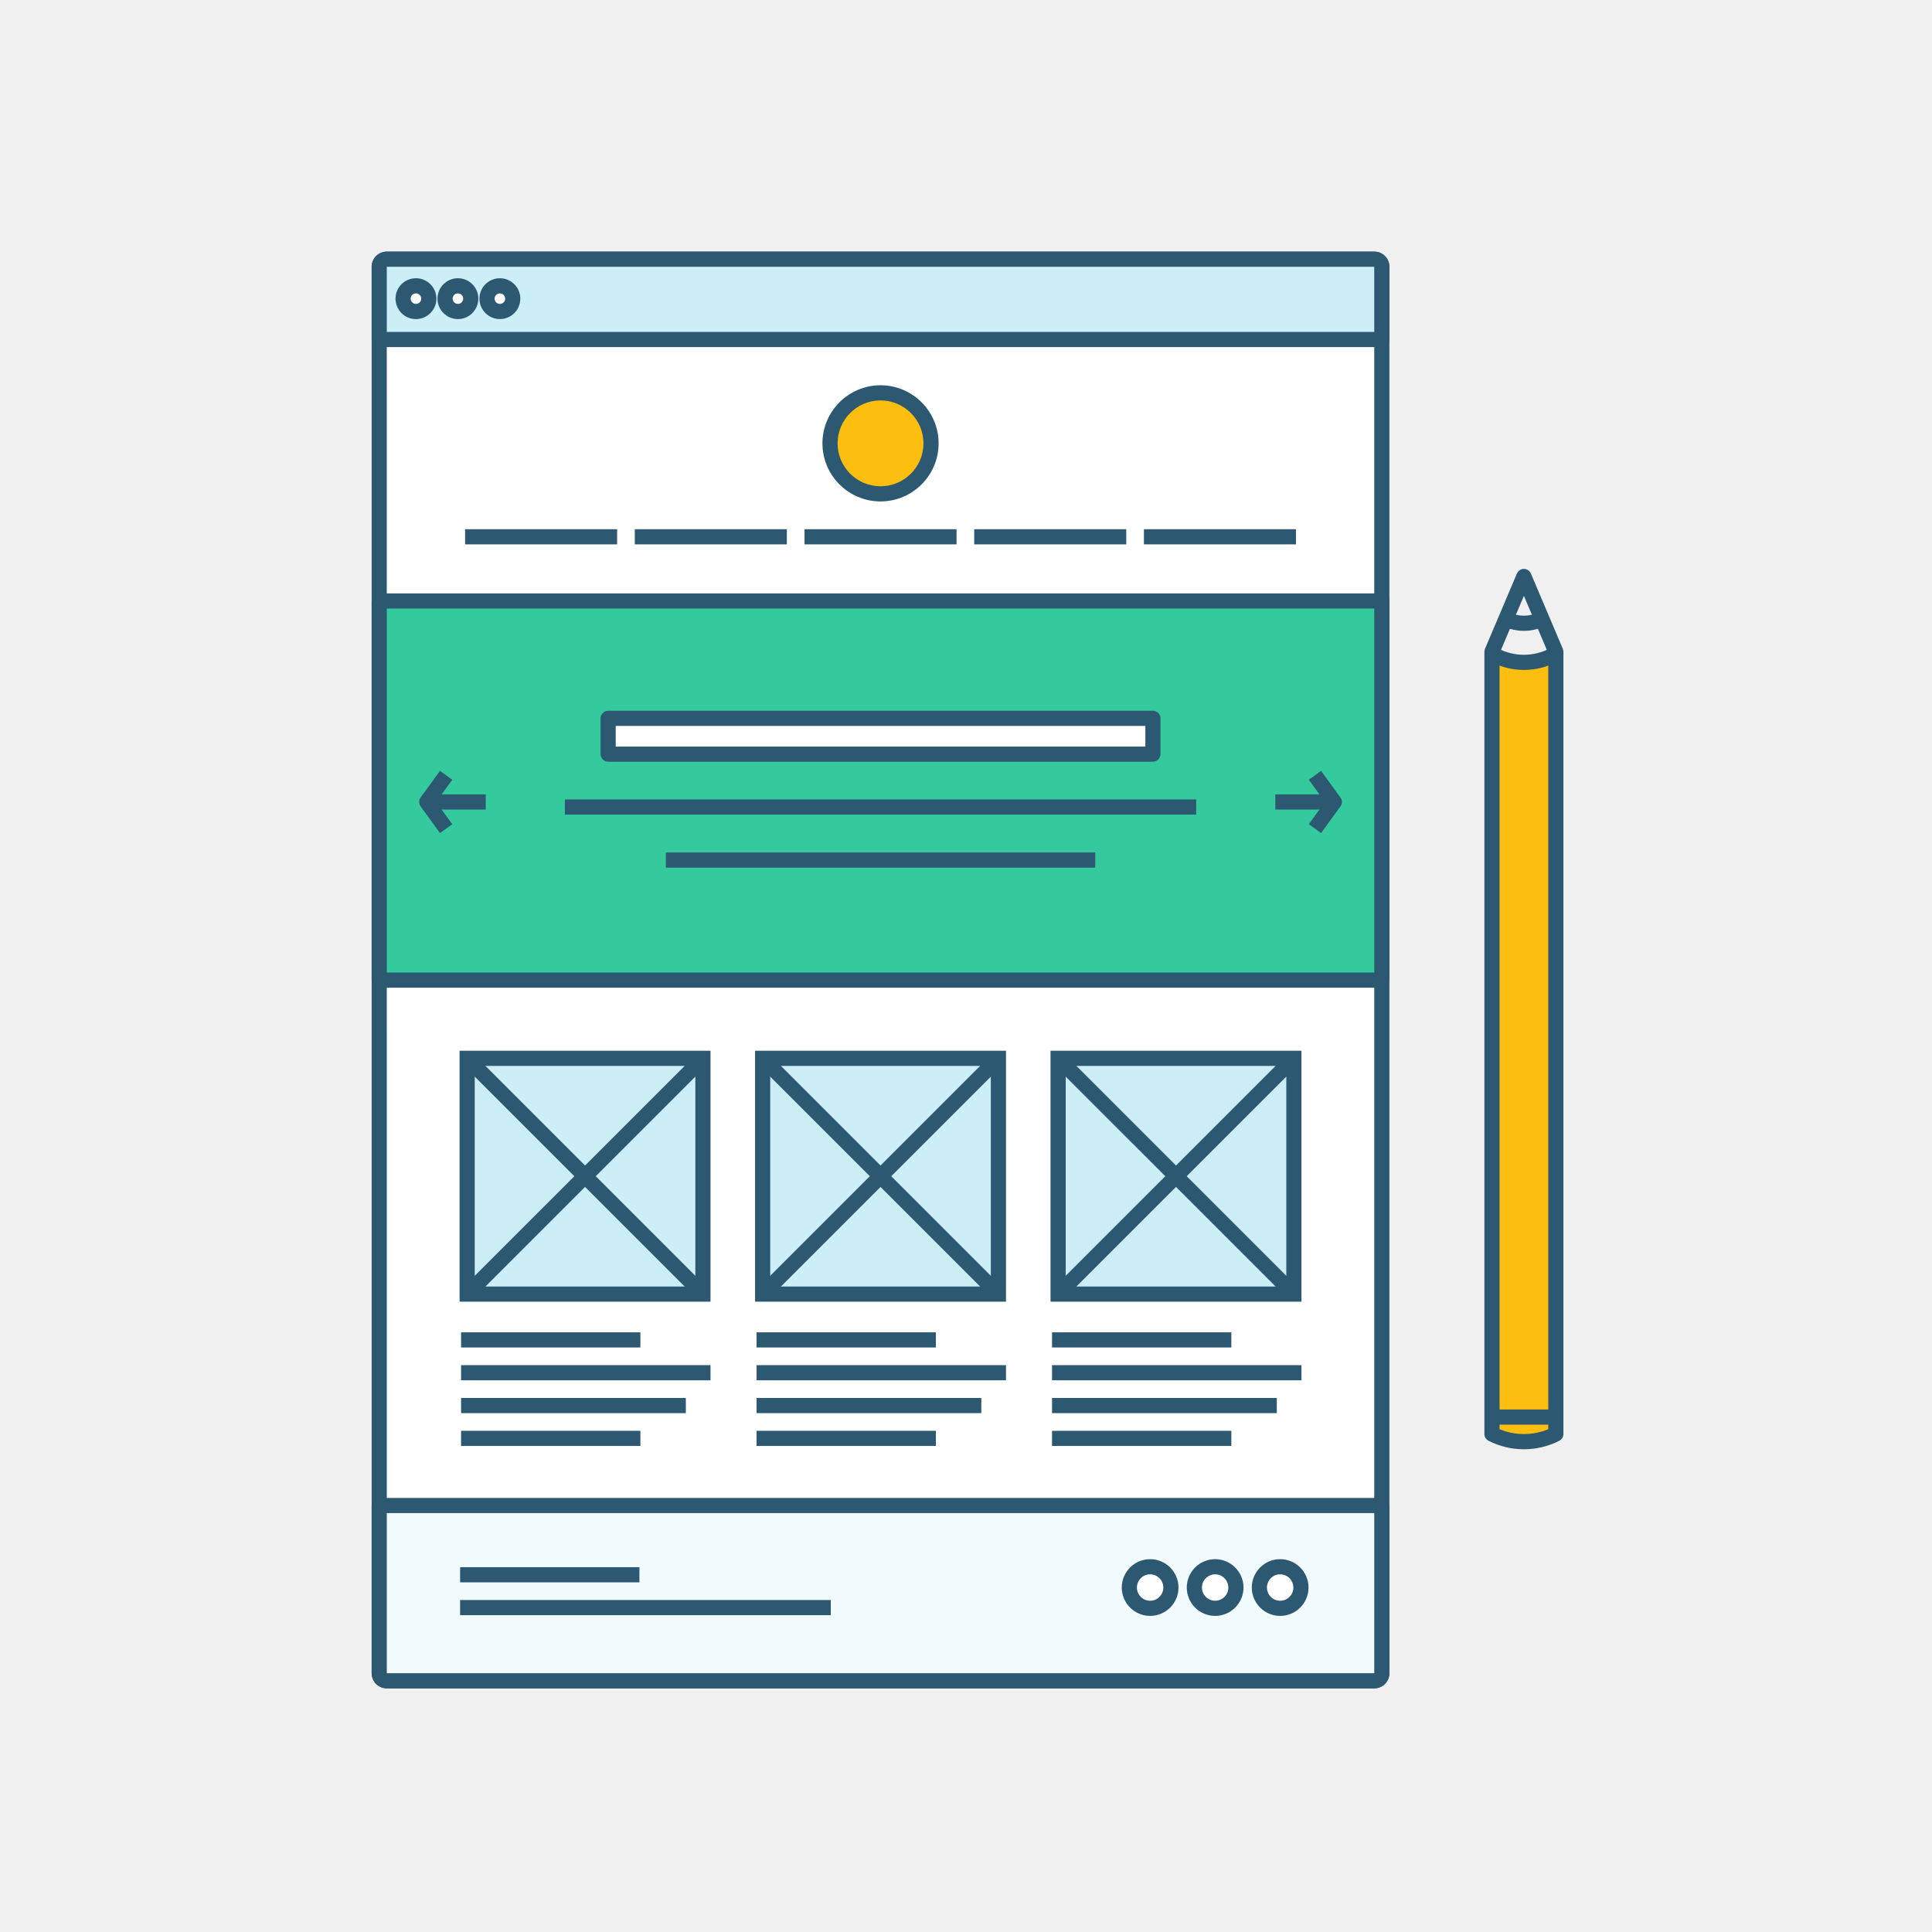
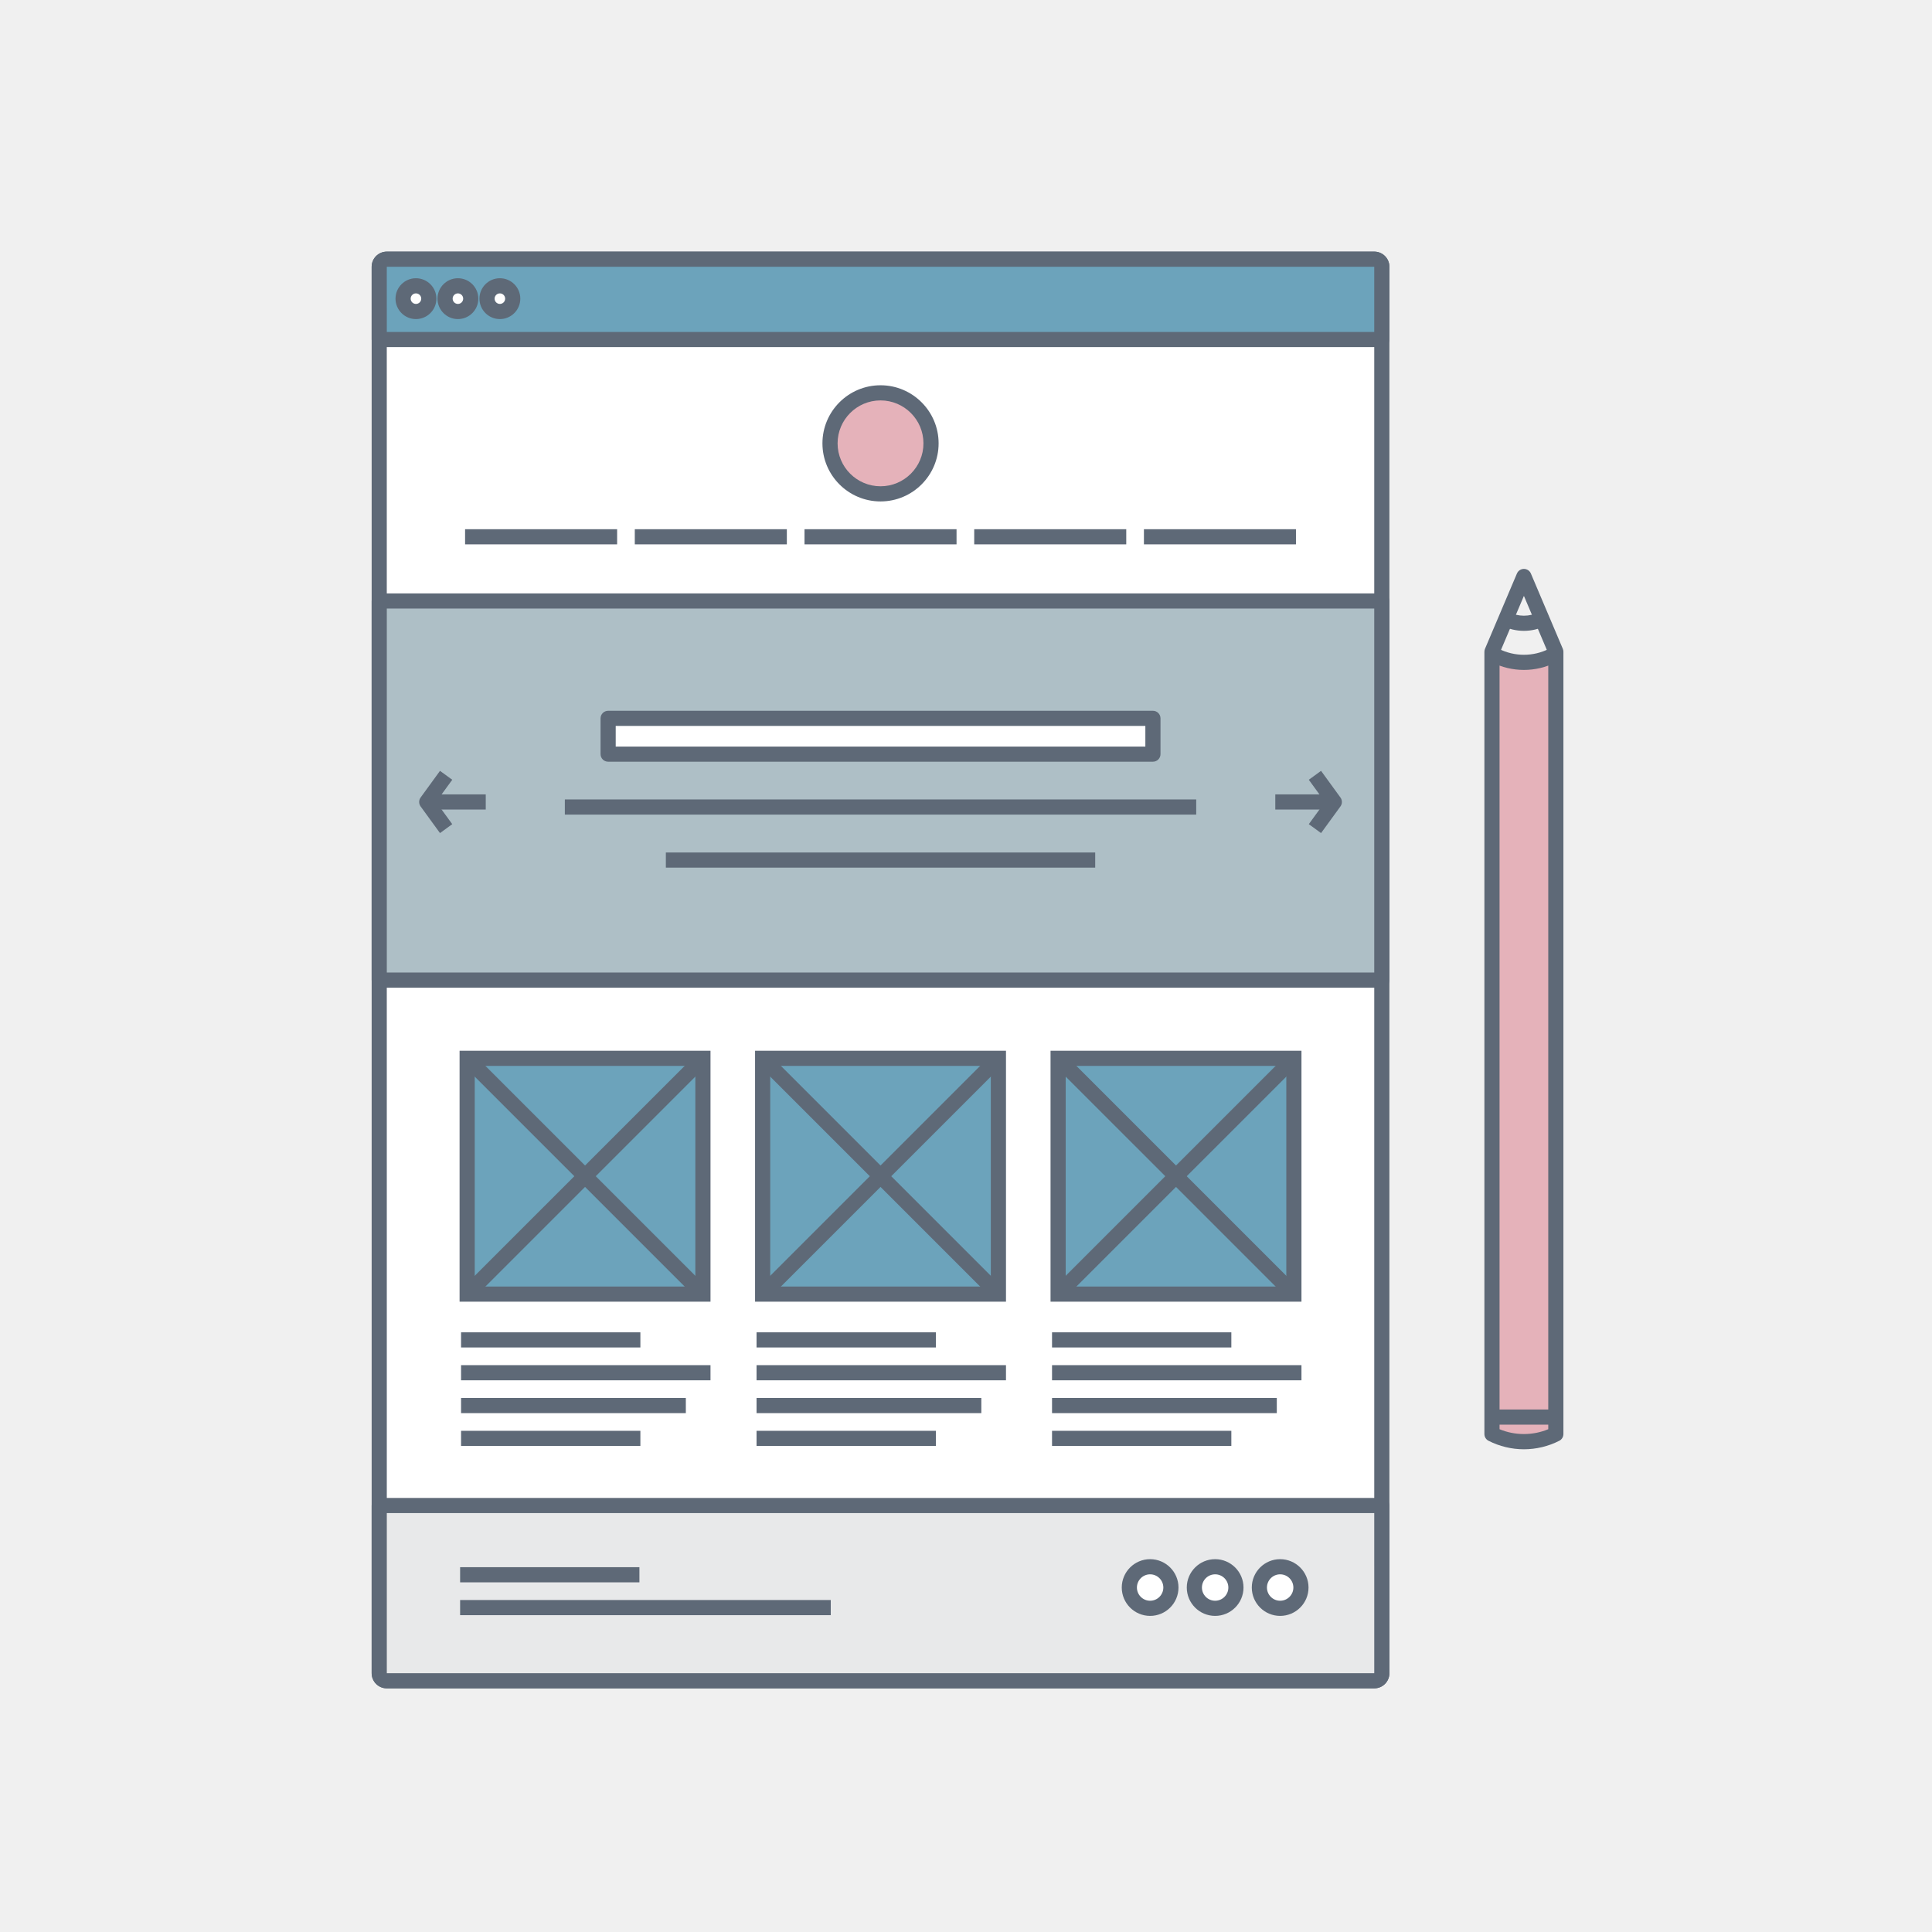
<svg xmlns="http://www.w3.org/2000/svg" width="255" height="255" viewBox="0 0 255 255">
  <g fill="none" fill-rule="evenodd" transform="translate(49 33)">
-     <path fill="#FCBE0F" d="M156.351,53.022 C156.351,53.229 156.351,53.408 156.351,53.525 C155.028,54.2 153.582,54.537 152.137,54.537 C150.691,54.537 149.245,54.199 147.922,53.525 C147.922,60.955 147.922,151.191 147.922,156.275 C149.245,156.949 150.691,157.287 152.137,157.287 C153.582,157.287 155.028,156.95 156.351,156.275 C156.352,150.975 156.352,53.024 156.352,53.024 L156.351,53.022" />
+     <path fill="#E5B2BA" d="M156.351,53.022 C156.351,53.229 156.351,53.408 156.351,53.525 C155.028,54.2 153.582,54.537 152.137,54.537 C150.691,54.537 149.245,54.199 147.922,53.525 C147.922,60.955 147.922,151.191 147.922,156.275 C149.245,156.949 150.691,157.287 152.137,157.287 C153.582,157.287 155.028,156.95 156.351,156.275 C156.352,150.975 156.352,53.024 156.352,53.024 L156.351,53.022" />
    <path fill="#FFF" d="M133.384,187.846 C133.384,188.395 132.938,188.841 132.391,188.841 L2.05,188.841 C1.499,188.841 1.054,188.395 1.054,187.846 L1.054,2.207 C1.054,1.657 1.499,1.212 2.05,1.212 L132.391,1.212 C132.938,1.212 133.384,1.657 133.384,2.207 L133.384,187.846" />
-     <path fill="#2C5871" d="M132.384,2.207 L2.05,2.212 L2.054,187.846 L132.385,187.841 L132.384,2.207 Z M132.391,187.841 L132.391,188.841 L132.391,187.841 Z M132.391,189.841 L2.05,189.841 C0.949,189.841 0.054,188.946 0.054,187.846 L0.054,2.207 C0.054,1.107 0.949,0.212 2.05,0.212 L132.391,0.212 C133.489,0.212 134.384,1.107 134.384,2.207 L134.384,187.846 C134.384,188.946 133.489,189.841 132.391,189.841 L132.391,189.841 Z" />
-     <path fill="#CCEEF6" d="M133.384,11.812 L133.384,2.207 C133.384,1.657 132.938,1.212 132.391,1.212 L2.05,1.212 C1.499,1.212 1.054,1.657 1.054,2.207 L1.054,11.812 L133.384,11.812" />
-     <path fill="#2C5871" d="M2.054,10.812 L132.384,10.812 L132.384,2.207 L2.05,2.212 L2.054,10.812 Z M133.384,12.812 L1.054,12.812 C0.501,12.812 0.054,12.364 0.054,11.812 L0.054,2.207 C0.054,1.107 0.949,0.212 2.05,0.212 L132.391,0.212 C133.489,0.212 134.384,1.107 134.384,2.207 L134.384,11.812 C134.384,12.364 133.937,12.812 133.384,12.812 L133.384,12.812 Z" />
-     <path fill="#F1FAFC" d="M1.054,165.708 L1.054,187.846 C1.054,188.396 1.499,188.841 2.05,188.841 L132.391,188.841 C132.938,188.841 133.384,188.396 133.384,187.846 L133.384,165.708 L1.054,165.708" />
-     <path fill="#2C5871" d="M2.054,166.708 L2.054,187.846 L132.385,187.841 L132.384,166.708 L2.054,166.708 Z M132.391,187.841 L132.391,188.841 L132.391,187.841 Z M132.391,189.841 L2.05,189.841 C0.949,189.841 0.054,188.946 0.054,187.846 L0.054,165.708 C0.054,165.155 0.501,164.708 1.054,164.708 L133.384,164.708 C133.937,164.708 134.384,165.155 134.384,165.708 L134.384,187.846 C134.384,188.946 133.489,189.841 132.391,189.841 L132.391,189.841 Z" />
-     <polygon fill="#34CA9D" points="1.054 96.365 133.384 96.365 133.384 46.324 1.054 46.324" />
-     <path fill="#2C5871" d="M2.054,95.365 L132.384,95.365 L132.384,47.324 L2.054,47.324 L2.054,95.365 Z M133.384,97.365 L1.054,97.365 C0.501,97.365 0.054,96.917 0.054,96.365 L0.054,46.324 C0.054,45.772 0.501,45.324 1.054,45.324 L133.384,45.324 C133.937,45.324 134.384,45.772 134.384,46.324 L134.384,96.365 C134.384,96.917 133.937,97.365 133.384,97.365 L133.384,97.365 Z" />
+     <path fill="#5E6977" d="M132.384,2.207 L2.05,2.212 L2.054,187.846 L132.385,187.841 L132.384,2.207 Z M132.391,187.841 L132.391,188.841 L132.391,187.841 Z M132.391,189.841 L2.05,189.841 C0.949,189.841 0.054,188.946 0.054,187.846 L0.054,2.207 C0.054,1.107 0.949,0.212 2.05,0.212 L132.391,0.212 C133.489,0.212 134.384,1.107 134.384,2.207 L134.384,187.846 C134.384,188.946 133.489,189.841 132.391,189.841 L132.391,189.841 Z" />
+     <path fill="#6CA3BB" d="M133.384,11.812 L133.384,2.207 C133.384,1.657 132.938,1.212 132.391,1.212 L2.05,1.212 C1.499,1.212 1.054,1.657 1.054,2.207 L1.054,11.812 L133.384,11.812" />
+     <path fill="#5E6977" d="M2.054,10.812 L132.384,10.812 L132.384,2.207 L2.05,2.212 L2.054,10.812 Z M133.384,12.812 L1.054,12.812 C0.501,12.812 0.054,12.364 0.054,11.812 L0.054,2.207 C0.054,1.107 0.949,0.212 2.05,0.212 L132.391,0.212 C133.489,0.212 134.384,1.107 134.384,2.207 L134.384,11.812 C134.384,12.364 133.937,12.812 133.384,12.812 L133.384,12.812 Z" />
+     <path fill="#E8E9EA" d="M1.054,165.708 L1.054,187.846 C1.054,188.396 1.499,188.841 2.05,188.841 L132.391,188.841 C132.938,188.841 133.384,188.396 133.384,187.846 L133.384,165.708 L1.054,165.708" />
+     <path fill="#5E6977" d="M2.054,166.708 L2.054,187.846 L132.385,187.841 L132.384,166.708 L2.054,166.708 Z M132.391,187.841 L132.391,188.841 L132.391,187.841 Z M132.391,189.841 L2.05,189.841 C0.949,189.841 0.054,188.946 0.054,187.846 L0.054,165.708 C0.054,165.155 0.501,164.708 1.054,164.708 L133.384,164.708 C133.937,164.708 134.384,165.155 134.384,165.708 L134.384,187.846 C134.384,188.946 133.489,189.841 132.391,189.841 L132.391,189.841 Z" />
+     <polygon fill="#AEBFC6" points="1.054 96.365 133.384 96.365 133.384 46.324 1.054 46.324" />
+     <path fill="#5E6977" d="M2.054,95.365 L132.384,95.365 L132.384,47.324 L2.054,47.324 L2.054,95.365 Z M133.384,97.365 L1.054,97.365 C0.501,97.365 0.054,96.917 0.054,96.365 L0.054,46.324 C0.054,45.772 0.501,45.324 1.054,45.324 L133.384,45.324 C133.937,45.324 134.384,45.772 134.384,46.324 L134.384,96.365 C134.384,96.917 133.937,97.365 133.384,97.365 L133.384,97.365 Z" />
    <polygon fill="#FFF" points="31.266 66.536 103.172 66.536 103.172 61.814 31.266 61.814" />
-     <path fill="#2C5871" d="M32.266,65.536 L102.172,65.536 L102.172,62.814 L32.266,62.814 L32.266,65.536 Z M103.172,67.536 L31.266,67.536 C30.713,67.536 30.266,67.088 30.266,66.536 L30.266,61.814 C30.266,61.262 30.713,60.814 31.266,60.814 L103.172,60.814 C103.725,60.814 104.172,61.262 104.172,61.814 L104.172,66.536 C104.172,67.088 103.725,67.536 103.172,67.536 L103.172,67.536 Z" />
+     <path fill="#5E6977" d="M32.266,65.536 L102.172,65.536 L102.172,62.814 L32.266,62.814 L32.266,65.536 Z M103.172,67.536 L31.266,67.536 C30.713,67.536 30.266,67.088 30.266,66.536 L30.266,61.814 C30.266,61.262 30.713,60.814 31.266,60.814 L103.172,60.814 C103.725,60.814 104.172,61.262 104.172,61.814 L104.172,66.536 C104.172,67.088 103.725,67.536 103.172,67.536 L103.172,67.536 Z" />
    <path fill="#FFF" d="M18.674,6.418 C18.674,7.355 17.914,8.115 16.979,8.115 C16.041,8.115 15.281,7.355 15.281,6.418 C15.281,5.48 16.041,4.723 16.979,4.723 C17.914,4.723 18.674,5.48 18.674,6.418" />
-     <path fill="#2C5871" d="M16.979,5.723 C16.594,5.723 16.281,6.035 16.281,6.418 C16.281,6.802 16.594,7.115 16.979,7.115 C17.362,7.115 17.674,6.802 17.674,6.418 C17.674,6.035 17.362,5.723 16.979,5.723 Z M16.979,9.115 C15.491,9.115 14.281,7.905 14.281,6.418 C14.281,4.932 15.491,3.723 16.979,3.723 C18.465,3.723 19.674,4.932 19.674,6.418 C19.674,7.905 18.465,9.115 16.979,9.115 L16.979,9.115 Z" />
+     <path fill="#5E6977" d="M16.979,5.723 C16.594,5.723 16.281,6.035 16.281,6.418 C16.281,6.802 16.594,7.115 16.979,7.115 C17.362,7.115 17.674,6.802 17.674,6.418 C17.674,6.035 17.362,5.723 16.979,5.723 Z M16.979,9.115 C15.491,9.115 14.281,7.905 14.281,6.418 C14.281,4.932 15.491,3.723 16.979,3.723 C18.465,3.723 19.674,4.932 19.674,6.418 C19.674,7.905 18.465,9.115 16.979,9.115 L16.979,9.115 Z" />
    <path fill="#FFF" d="M13.134,6.418 C13.134,7.355 12.376,8.115 11.439,8.115 C10.502,8.115 9.744,7.355 9.744,6.418 C9.744,5.48 10.502,4.723 11.439,4.723 C12.376,4.723 13.134,5.48 13.134,6.418" />
-     <path fill="#2C5871" d="M11.439,5.723 C11.056,5.723 10.744,6.035 10.744,6.418 C10.744,6.802 11.056,7.115 11.439,7.115 C11.822,7.115 12.134,6.802 12.134,6.418 C12.134,6.035 11.822,5.723 11.439,5.723 Z M11.439,9.115 C9.953,9.115 8.744,7.905 8.744,6.418 C8.744,4.932 9.953,3.723 11.439,3.723 C12.925,3.723 14.134,4.932 14.134,6.418 C14.134,7.905 12.925,9.115 11.439,9.115 L11.439,9.115 Z" />
+     <path fill="#5E6977" d="M11.439,5.723 C11.056,5.723 10.744,6.035 10.744,6.418 C10.744,6.802 11.056,7.115 11.439,7.115 C11.822,7.115 12.134,6.802 12.134,6.418 C12.134,6.035 11.822,5.723 11.439,5.723 Z M11.439,9.115 C9.953,9.115 8.744,7.905 8.744,6.418 C8.744,4.932 9.953,3.723 11.439,3.723 C12.925,3.723 14.134,4.932 14.134,6.418 C14.134,7.905 12.925,9.115 11.439,9.115 L11.439,9.115 Z" />
    <path fill="#FFF" d="M7.598,6.418 C7.598,7.355 6.836,8.115 5.898,8.115 C4.96,8.115 4.203,7.355 4.203,6.418 C4.203,5.48 4.96,4.723 5.898,4.723 C6.836,4.723 7.598,5.48 7.598,6.418" />
-     <path fill="#2C5871" d="M5.898,5.723 C5.515,5.723 5.203,6.035 5.203,6.418 C5.203,6.802 5.515,7.115 5.898,7.115 C6.284,7.115 6.598,6.802 6.598,6.418 C6.598,6.035 6.284,5.723 5.898,5.723 Z M5.898,9.115 C4.412,9.115 3.203,7.905 3.203,6.418 C3.203,4.932 4.412,3.723 5.898,3.723 C7.387,3.723 8.598,4.932 8.598,6.418 C8.598,7.905 7.387,9.115 5.898,9.115 L5.898,9.115 Z" />
-     <polygon fill="#2C5871" points="12.385 38.85 32.453 38.85 32.453 36.85 12.385 36.85" />
-     <polygon fill="#2C5871" points="34.785 38.85 54.854 38.85 54.854 36.85 34.785 36.85" />
-     <polygon fill="#2C5871" points="57.185 38.85 77.252 38.85 77.252 36.85 57.185 36.85" />
-     <polygon fill="#2C5871" points="79.584 38.85 99.652 38.85 99.652 36.85 79.584 36.85" />
-     <polygon fill="#2C5871" points="101.984 38.85 122.052 38.85 122.052 36.85 101.984 36.85" />
+     <path fill="#5E6977" d="M5.898,5.723 C5.515,5.723 5.203,6.035 5.203,6.418 C5.203,6.802 5.515,7.115 5.898,7.115 C6.284,7.115 6.598,6.802 6.598,6.418 C6.598,6.035 6.284,5.723 5.898,5.723 Z M5.898,9.115 C4.412,9.115 3.203,7.905 3.203,6.418 C3.203,4.932 4.412,3.723 5.898,3.723 C7.387,3.723 8.598,4.932 8.598,6.418 C8.598,7.905 7.387,9.115 5.898,9.115 L5.898,9.115 Z" />
+     <polygon fill="#5E6977" points="12.385 38.85 32.453 38.85 32.453 36.85 12.385 36.85" />
+     <polygon fill="#5E6977" points="34.785 38.85 54.854 38.85 54.854 36.85 34.785 36.85" />
+     <polygon fill="#5E6977" points="57.185 38.85 77.252 38.85 77.252 36.85 57.185 36.85" />
+     <polygon fill="#5E6977" points="79.584 38.85 99.652 38.85 99.652 36.85 79.584 36.85" />
+     <polygon fill="#5E6977" points="101.984 38.85 122.052 38.85 122.052 36.85 101.984 36.85" />
    <path fill="#FFF" d="M122.709,176.535 C122.709,178.051 121.48,179.278 119.963,179.278 C118.449,179.278 117.221,178.051 117.221,176.535 C117.221,175.019 118.449,173.791 119.963,173.791 C121.48,173.791 122.709,175.019 122.709,176.535" />
-     <path fill="#2C5871" d="M119.963,174.791 C119.002,174.791 118.221,175.573 118.221,176.535 C118.221,177.496 119.002,178.278 119.963,178.278 C120.926,178.278 121.709,177.496 121.709,176.535 C121.709,175.573 120.926,174.791 119.963,174.791 Z M119.963,180.278 C117.899,180.278 116.221,178.6 116.221,176.535 C116.221,174.471 117.899,172.791 119.963,172.791 C122.028,172.791 123.709,174.471 123.709,176.535 C123.709,178.6 122.028,180.278 119.963,180.278 L119.963,180.278 Z" />
+     <path fill="#5E6977" d="M119.963,174.791 C119.002,174.791 118.221,175.573 118.221,176.535 C118.221,177.496 119.002,178.278 119.963,178.278 C120.926,178.278 121.709,177.496 121.709,176.535 C121.709,175.573 120.926,174.791 119.963,174.791 Z M119.963,180.278 C117.899,180.278 116.221,178.6 116.221,176.535 C116.221,174.471 117.899,172.791 119.963,172.791 C122.028,172.791 123.709,174.471 123.709,176.535 C123.709,178.6 122.028,180.278 119.963,180.278 L119.963,180.278 Z" />
    <path fill="#FFF" d="M114.127,176.535 C114.127,178.051 112.9,179.278 111.383,179.278 C109.868,179.278 108.64,178.051 108.64,176.535 C108.64,175.019 109.868,173.791 111.383,173.791 C112.9,173.791 114.127,175.019 114.127,176.535" />
-     <path fill="#2C5871" d="M111.383,174.791 C110.422,174.791 109.64,175.573 109.64,176.535 C109.64,177.496 110.422,178.278 111.383,178.278 C112.345,178.278 113.127,177.496 113.127,176.535 C113.127,175.573 112.345,174.791 111.383,174.791 Z M111.383,180.278 C109.318,180.278 107.64,178.6 107.64,176.535 C107.64,174.471 109.318,172.791 111.383,172.791 C113.447,172.791 115.127,174.471 115.127,176.535 C115.127,178.6 113.447,180.278 111.383,180.278 L111.383,180.278 Z" />
+     <path fill="#5E6977" d="M111.383,174.791 C110.422,174.791 109.64,175.573 109.64,176.535 C109.64,177.496 110.422,178.278 111.383,178.278 C112.345,178.278 113.127,177.496 113.127,176.535 C113.127,175.573 112.345,174.791 111.383,174.791 Z M111.383,180.278 C109.318,180.278 107.64,178.6 107.64,176.535 C107.64,174.471 109.318,172.791 111.383,172.791 C113.447,172.791 115.127,174.471 115.127,176.535 C115.127,178.6 113.447,180.278 111.383,180.278 L111.383,180.278 Z" />
    <path fill="#FFF" d="M105.546,176.535 C105.546,178.051 104.318,179.278 102.801,179.278 C101.286,179.278 100.059,178.051 100.059,176.535 C100.059,175.019 101.286,173.791 102.801,173.791 C104.318,173.791 105.546,175.019 105.546,176.535" />
-     <path fill="#2C5871" d="M102.801,174.791 C101.84,174.791 101.059,175.573 101.059,176.535 C101.059,177.496 101.84,178.278 102.801,178.278 C103.763,178.278 104.546,177.496 104.546,176.535 C104.546,175.573 103.763,174.791 102.801,174.791 Z M102.801,180.278 C100.737,180.278 99.059,178.6 99.059,176.535 C99.059,174.471 100.737,172.791 102.801,172.791 C104.866,172.791 106.546,174.471 106.546,176.535 C106.546,178.6 104.866,180.278 102.801,180.278 L102.801,180.278 Z" />
-     <polygon fill="#2C5871" points="11.729 175.85 35.395 175.85 35.395 173.85 11.729 173.85" />
-     <polygon fill="#2C5871" points="11.729 180.183 60.65 180.183 60.65 178.183 11.729 178.183" />
-     <polygon fill="#CCEEF6" points="12.659 137.806 43.777 137.806 43.777 106.686 12.659 106.686" />
-     <path fill="#2C5871" d="M11.659,138.806 L44.777,138.806 L44.777,105.686 L11.659,105.686 L11.659,138.806 Z M13.659,136.806 L42.777,136.806 L42.777,107.686 L13.659,107.686 L13.659,136.806 Z" />
+     <path fill="#5E6977" d="M102.801,174.791 C101.84,174.791 101.059,175.573 101.059,176.535 C101.059,177.496 101.84,178.278 102.801,178.278 C103.763,178.278 104.546,177.496 104.546,176.535 C104.546,175.573 103.763,174.791 102.801,174.791 Z M102.801,180.278 C100.737,180.278 99.059,178.6 99.059,176.535 C99.059,174.471 100.737,172.791 102.801,172.791 C104.866,172.791 106.546,174.471 106.546,176.535 C106.546,178.6 104.866,180.278 102.801,180.278 L102.801,180.278 Z" />
+     <polygon fill="#5E6977" points="11.729 175.85 35.395 175.85 35.395 173.85 11.729 173.85" />
+     <polygon fill="#5E6977" points="11.729 180.183 60.65 180.183 60.65 178.183 11.729 178.183" />
+     <polygon fill="#6CA3BB" points="12.659 137.806 43.777 137.806 43.777 106.686 12.659 106.686" />
+     <path fill="#5E6977" d="M11.659,138.806 L44.777,138.806 L44.777,105.686 L11.659,105.686 L11.659,138.806 Z M13.659,136.806 L42.777,136.806 L42.777,107.686 L13.659,107.686 L13.659,136.806 Z" />
    <polyline fill="#FFF" points="43.715 106.75 12.722 137.742 43.715 106.75" />
-     <polyline fill="#2C5871" points="13.429 138.449 12.015 137.035 43.008 106.043 44.422 107.457 13.429 138.449" />
+     <polyline fill="#5E6977" points="13.429 138.449 12.015 137.035 43.008 106.043 44.422 107.457 13.429 138.449" />
    <polyline fill="#FFF" points="43.715 137.742 12.722 106.75 43.715 137.742" />
-     <polyline fill="#2C5871" points="43.008 138.449 12.015 107.457 13.429 106.043 44.422 137.035 43.008 138.449" />
-     <polygon fill="#2C5871" points="11.855 144.85 35.522 144.85 35.522 142.85 11.855 142.85" />
-     <polygon fill="#2C5871" points="11.855 149.183 44.777 149.183 44.777 147.183 11.855 147.183" />
-     <polygon fill="#2C5871" points="11.855 153.516 41.522 153.516 41.522 151.516 11.855 151.516" />
-     <polygon fill="#2C5871" points="11.855 157.849 35.522 157.849 35.522 155.849 11.855 155.849" />
-     <polygon fill="#CCEEF6" points="51.659 137.806 82.777 137.806 82.777 106.686 51.659 106.686" />
-     <path fill="#2C5871" d="M50.659,138.806 L83.777,138.806 L83.777,105.686 L50.659,105.686 L50.659,138.806 Z M52.659,136.806 L81.777,136.806 L81.777,107.686 L52.659,107.686 L52.659,136.806 Z" />
+     <polyline fill="#5E6977" points="43.008 138.449 12.015 107.457 13.429 106.043 44.422 137.035 43.008 138.449" />
+     <polygon fill="#5E6977" points="11.855 144.85 35.522 144.85 35.522 142.85 11.855 142.85" />
+     <polygon fill="#5E6977" points="11.855 149.183 44.777 149.183 44.777 147.183 11.855 147.183" />
+     <polygon fill="#5E6977" points="11.855 153.516 41.522 153.516 41.522 151.516 11.855 151.516" />
+     <polygon fill="#5E6977" points="11.855 157.849 35.522 157.849 35.522 155.849 11.855 155.849" />
+     <polygon fill="#6CA3BB" points="51.659 137.806 82.777 137.806 82.777 106.686 51.659 106.686" />
+     <path fill="#5E6977" d="M50.659,138.806 L83.777,138.806 L83.777,105.686 L50.659,105.686 L50.659,138.806 Z M52.659,136.806 L81.777,136.806 L81.777,107.686 L52.659,107.686 L52.659,136.806 Z" />
    <polyline fill="#FFF" points="82.715 106.75 51.722 137.742 82.715 106.75" />
-     <polyline fill="#2C5871" points="52.429 138.449 51.015 137.035 82.008 106.043 83.422 107.457 52.429 138.449" />
+     <polyline fill="#5E6977" points="52.429 138.449 51.015 137.035 82.008 106.043 83.422 107.457 52.429 138.449" />
    <polyline fill="#FFF" points="82.715 137.742 51.722 106.75 82.715 137.742" />
-     <polyline fill="#2C5871" points="82.008 138.449 51.015 107.457 52.429 106.043 83.422 137.035 82.008 138.449" />
-     <polygon fill="#2C5871" points="50.855 144.85 74.522 144.85 74.522 142.85 50.855 142.85" />
-     <polygon fill="#2C5871" points="50.855 149.183 83.777 149.183 83.777 147.183 50.855 147.183" />
-     <polygon fill="#2C5871" points="50.855 153.516 80.522 153.516 80.522 151.516 50.855 151.516" />
-     <polygon fill="#2C5871" points="50.855 157.849 74.522 157.849 74.522 155.849 50.855 155.849" />
-     <polygon fill="#CCEEF6" points="90.659 137.806 121.777 137.806 121.777 106.686 90.659 106.686" />
-     <path fill="#2C5871" d="M89.659,138.806 L122.777,138.806 L122.777,105.686 L89.659,105.686 L89.659,138.806 Z M91.659,136.806 L120.777,136.806 L120.777,107.686 L91.659,107.686 L91.659,136.806 Z" />
+     <polyline fill="#5E6977" points="82.008 138.449 51.015 107.457 52.429 106.043 83.422 137.035 82.008 138.449" />
+     <polygon fill="#5E6977" points="50.855 144.85 74.522 144.85 74.522 142.85 50.855 142.85" />
+     <polygon fill="#5E6977" points="50.855 149.183 83.777 149.183 83.777 147.183 50.855 147.183" />
+     <polygon fill="#5E6977" points="50.855 153.516 80.522 153.516 80.522 151.516 50.855 151.516" />
+     <polygon fill="#5E6977" points="50.855 157.849 74.522 157.849 74.522 155.849 50.855 155.849" />
+     <polygon fill="#6CA3BB" points="90.659 137.806 121.777 137.806 121.777 106.686 90.659 106.686" />
+     <path fill="#5E6977" d="M89.659,138.806 L122.777,138.806 L122.777,105.686 L89.659,105.686 L89.659,138.806 Z M91.659,136.806 L120.777,136.806 L120.777,107.686 L91.659,107.686 L91.659,136.806 Z" />
    <polyline fill="#FFF" points="121.715 106.75 90.722 137.742 121.715 106.75" />
-     <polyline fill="#2C5871" points="91.429 138.449 90.015 137.035 121.008 106.043 122.422 107.457 91.429 138.449" />
+     <polyline fill="#5E6977" points="91.429 138.449 90.015 137.035 121.008 106.043 122.422 107.457 91.429 138.449" />
    <polyline fill="#FFF" points="121.715 137.742 90.722 106.75 121.715 137.742" />
-     <polyline fill="#2C5871" points="121.008 138.449 90.015 107.457 91.429 106.043 122.422 137.035 121.008 138.449" />
-     <polygon fill="#2C5871" points="89.855 144.85 113.522 144.85 113.522 142.85 89.855 142.85" />
-     <polygon fill="#2C5871" points="89.855 149.183 122.777 149.183 122.777 147.183 89.855 147.183" />
-     <polygon fill="#2C5871" points="89.855 153.516 119.522 153.516 119.522 151.516 89.855 151.516" />
-     <polygon fill="#2C5871" points="89.855 157.849 113.522 157.849 113.522 155.849 89.855 155.849" />
-     <polygon fill="#2C5871" points="25.553 74.517 108.885 74.517 108.885 72.517 25.553 72.517" />
-     <polygon fill="#2C5871" points="38.885 81.517 95.553 81.517 95.553 79.517 38.885 79.517" />
-     <path fill="#FCBE0F" d="M73.885,25.517 C73.885,29.198 70.9,32.183 67.219,32.183 C63.537,32.183 60.552,29.198 60.552,25.517 C60.552,21.834 63.537,18.85 67.219,18.85 C70.9,18.85 73.885,21.834 73.885,25.517" />
-     <path fill="#2C5871" d="M67.219 19.85C64.094 19.85 61.552 22.392 61.552 25.517 61.552 28.641 64.094 31.183 67.219 31.183 70.343 31.183 72.885 28.641 72.885 25.517 72.885 22.392 70.343 19.85 67.219 19.85zM67.219 33.183C62.991 33.183 59.552 29.744 59.552 25.517 59.552 21.289 62.991 17.85 67.219 17.85 71.446 17.85 74.885 21.289 74.885 25.517 74.885 29.744 71.446 33.183 67.219 33.183L67.219 33.183zM9.074 76.956L6.515 73.438C6.26 73.087 6.26 72.612 6.515 72.261L9.074 68.743 10.691 69.919 8.56 72.85 10.691 75.779 9.074 76.956" />
-     <polygon fill="#2C5871" points="7.323 73.85 15.113 73.85 15.113 71.85 7.323 71.85" />
-     <path fill="#2C5871" d="M125.363,76.956 L123.746,75.779 L125.877,72.85 L123.746,69.919 L125.363,68.743 L127.922,72.262 C128.177,72.612 128.177,73.087 127.922,73.438 L125.363,76.956" />
-     <polygon fill="#2C5871" points="119.323 73.85 127.113 73.85 127.113 71.85 119.323 71.85" />
-     <path fill="#2C5871" d="M148.922,155.638 C150.953,156.49 153.327,156.488 155.351,155.638 C155.352,145.974 155.352,58.022 155.352,53.228 L152.137,45.649 L148.922,53.228 L148.922,155.638 Z M152.137,158.287 C150.522,158.287 148.908,157.899 147.468,157.166 C147.133,156.996 146.922,156.651 146.922,156.275 L146.922,53.024 C146.922,52.89 146.949,52.757 147.001,52.634 L151.216,42.697 C151.373,42.328 151.735,42.088 152.137,42.088 C152.538,42.088 152.9,42.328 153.058,42.697 L157.272,52.634 C157.324,52.757 157.352,52.89 157.352,53.024 C157.352,53.024 157.352,150.975 157.351,156.275 C157.351,156.651 157.14,156.995 156.805,157.166 C155.368,157.899 153.754,158.287 152.137,158.287 L152.137,158.287 Z" />
-     <polygon fill="#2C5871" points="148.349 155.036 155.926 155.036 155.926 153.036 148.349 153.036" />
-     <path fill="#2C5871" d="M152.137 55.422C150.681 55.422 149.225 55.084 147.897 54.408L148.806 52.625C150.893 53.69 153.383 53.689 155.468 52.625L156.376 54.408C155.049 55.084 153.593 55.422 152.137 55.422M152.137 50.264C151.139 50.264 150.141 50.032 149.23 49.568L150.139 47.786C151.391 48.424 152.884 48.425 154.134 47.786L155.042 49.567C154.133 50.032 153.135 50.264 152.137 50.264" />
+     <polyline fill="#5E6977" points="121.008 138.449 90.015 107.457 91.429 106.043 122.422 137.035 121.008 138.449" />
+     <polygon fill="#5E6977" points="89.855 144.85 113.522 144.85 113.522 142.85 89.855 142.85" />
+     <polygon fill="#5E6977" points="89.855 149.183 122.777 149.183 122.777 147.183 89.855 147.183" />
+     <polygon fill="#5E6977" points="89.855 153.516 119.522 153.516 119.522 151.516 89.855 151.516" />
+     <polygon fill="#5E6977" points="89.855 157.849 113.522 157.849 113.522 155.849 89.855 155.849" />
+     <polygon fill="#5E6977" points="25.553 74.517 108.885 74.517 108.885 72.517 25.553 72.517" />
+     <polygon fill="#5E6977" points="38.885 81.517 95.553 81.517 95.553 79.517 38.885 79.517" />
+     <path fill="#E5B2BA" d="M73.885,25.517 C73.885,29.198 70.9,32.183 67.219,32.183 C63.537,32.183 60.552,29.198 60.552,25.517 C60.552,21.834 63.537,18.85 67.219,18.85 C70.9,18.85 73.885,21.834 73.885,25.517" />
+     <path fill="#5E6977" d="M67.219 19.85C64.094 19.85 61.552 22.392 61.552 25.517 61.552 28.641 64.094 31.183 67.219 31.183 70.343 31.183 72.885 28.641 72.885 25.517 72.885 22.392 70.343 19.85 67.219 19.85zM67.219 33.183C62.991 33.183 59.552 29.744 59.552 25.517 59.552 21.289 62.991 17.85 67.219 17.85 71.446 17.85 74.885 21.289 74.885 25.517 74.885 29.744 71.446 33.183 67.219 33.183L67.219 33.183zM9.074 76.956L6.515 73.438C6.26 73.087 6.26 72.612 6.515 72.261L9.074 68.743 10.691 69.919 8.56 72.85 10.691 75.779 9.074 76.956" />
+     <polygon fill="#5E6977" points="7.323 73.85 15.113 73.85 15.113 71.85 7.323 71.85" />
+     <path fill="#5E6977" d="M125.363,76.956 L123.746,75.779 L125.877,72.85 L123.746,69.919 L125.363,68.743 L127.922,72.262 C128.177,72.612 128.177,73.087 127.922,73.438 L125.363,76.956" />
+     <polygon fill="#5E6977" points="119.323 73.85 127.113 73.85 127.113 71.85 119.323 71.85" />
+     <path fill="#5E6977" d="M148.922,155.638 C150.953,156.49 153.327,156.488 155.351,155.638 C155.352,145.974 155.352,58.022 155.352,53.228 L152.137,45.649 L148.922,53.228 L148.922,155.638 Z M152.137,158.287 C150.522,158.287 148.908,157.899 147.468,157.166 C147.133,156.996 146.922,156.651 146.922,156.275 L146.922,53.024 C146.922,52.89 146.949,52.757 147.001,52.634 L151.216,42.697 C151.373,42.328 151.735,42.088 152.137,42.088 C152.538,42.088 152.9,42.328 153.058,42.697 L157.272,52.634 C157.324,52.757 157.352,52.89 157.352,53.024 C157.352,53.024 157.352,150.975 157.351,156.275 C157.351,156.651 157.14,156.995 156.805,157.166 C155.368,157.899 153.754,158.287 152.137,158.287 L152.137,158.287 Z" />
+     <polygon fill="#5E6977" points="148.349 155.036 155.926 155.036 155.926 153.036 148.349 153.036" />
+     <path fill="#5E6977" d="M152.137 55.422C150.681 55.422 149.225 55.084 147.897 54.408L148.806 52.625C150.893 53.69 153.383 53.689 155.468 52.625L156.376 54.408C155.049 55.084 153.593 55.422 152.137 55.422M152.137 50.264C151.139 50.264 150.141 50.032 149.23 49.568L150.139 47.786C151.391 48.424 152.884 48.425 154.134 47.786L155.042 49.567C154.133 50.032 153.135 50.264 152.137 50.264" />
  </g>
</svg>
